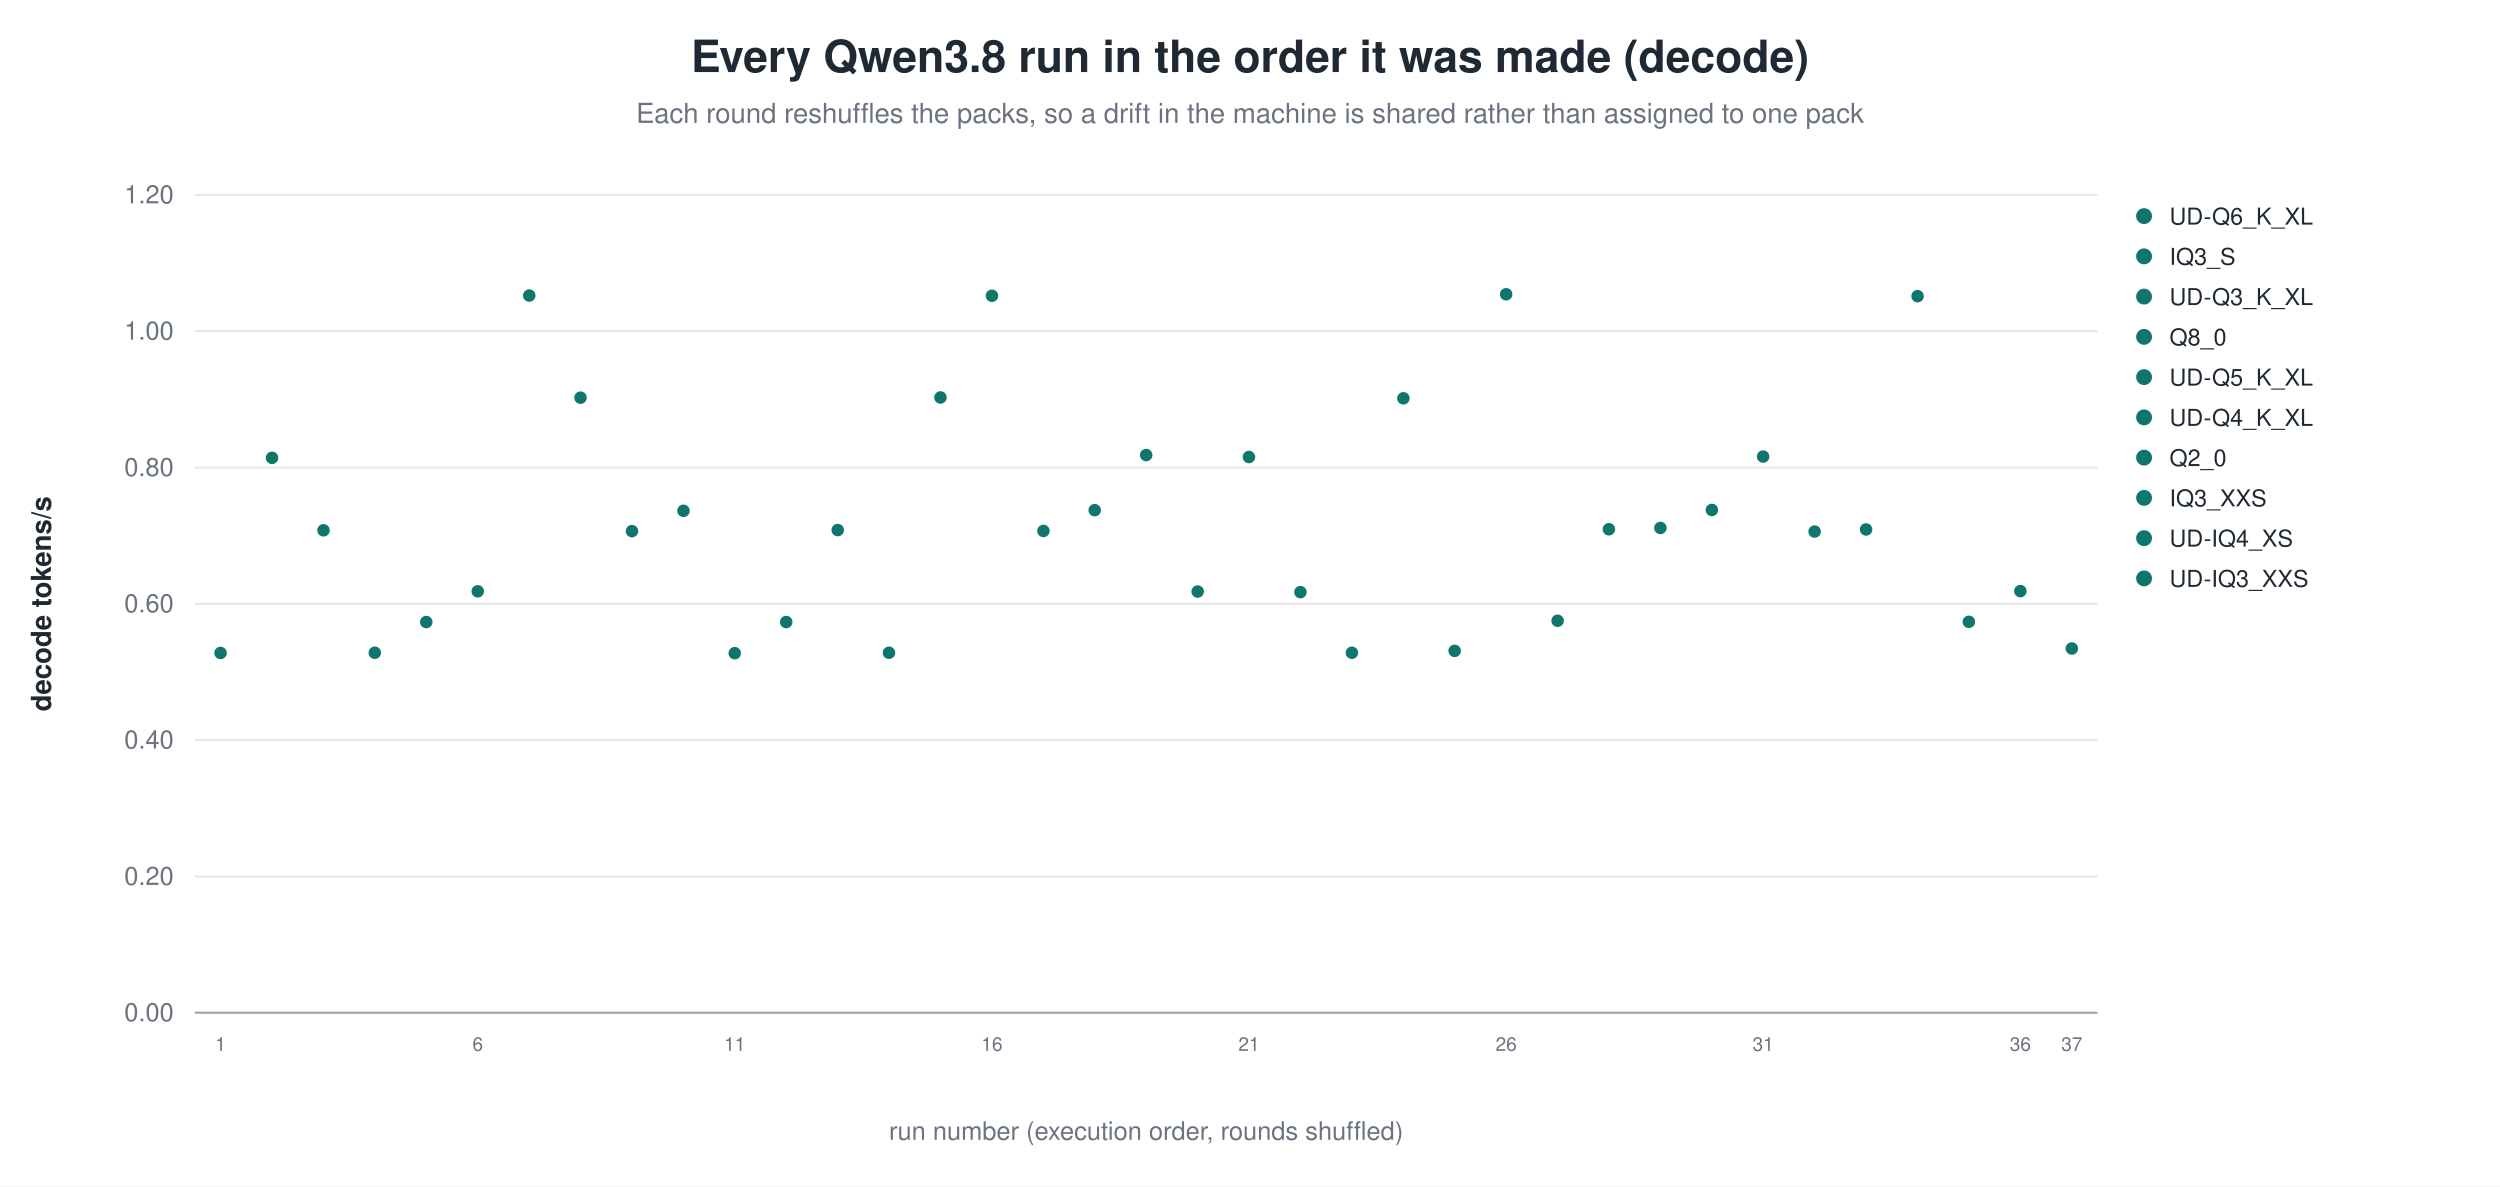
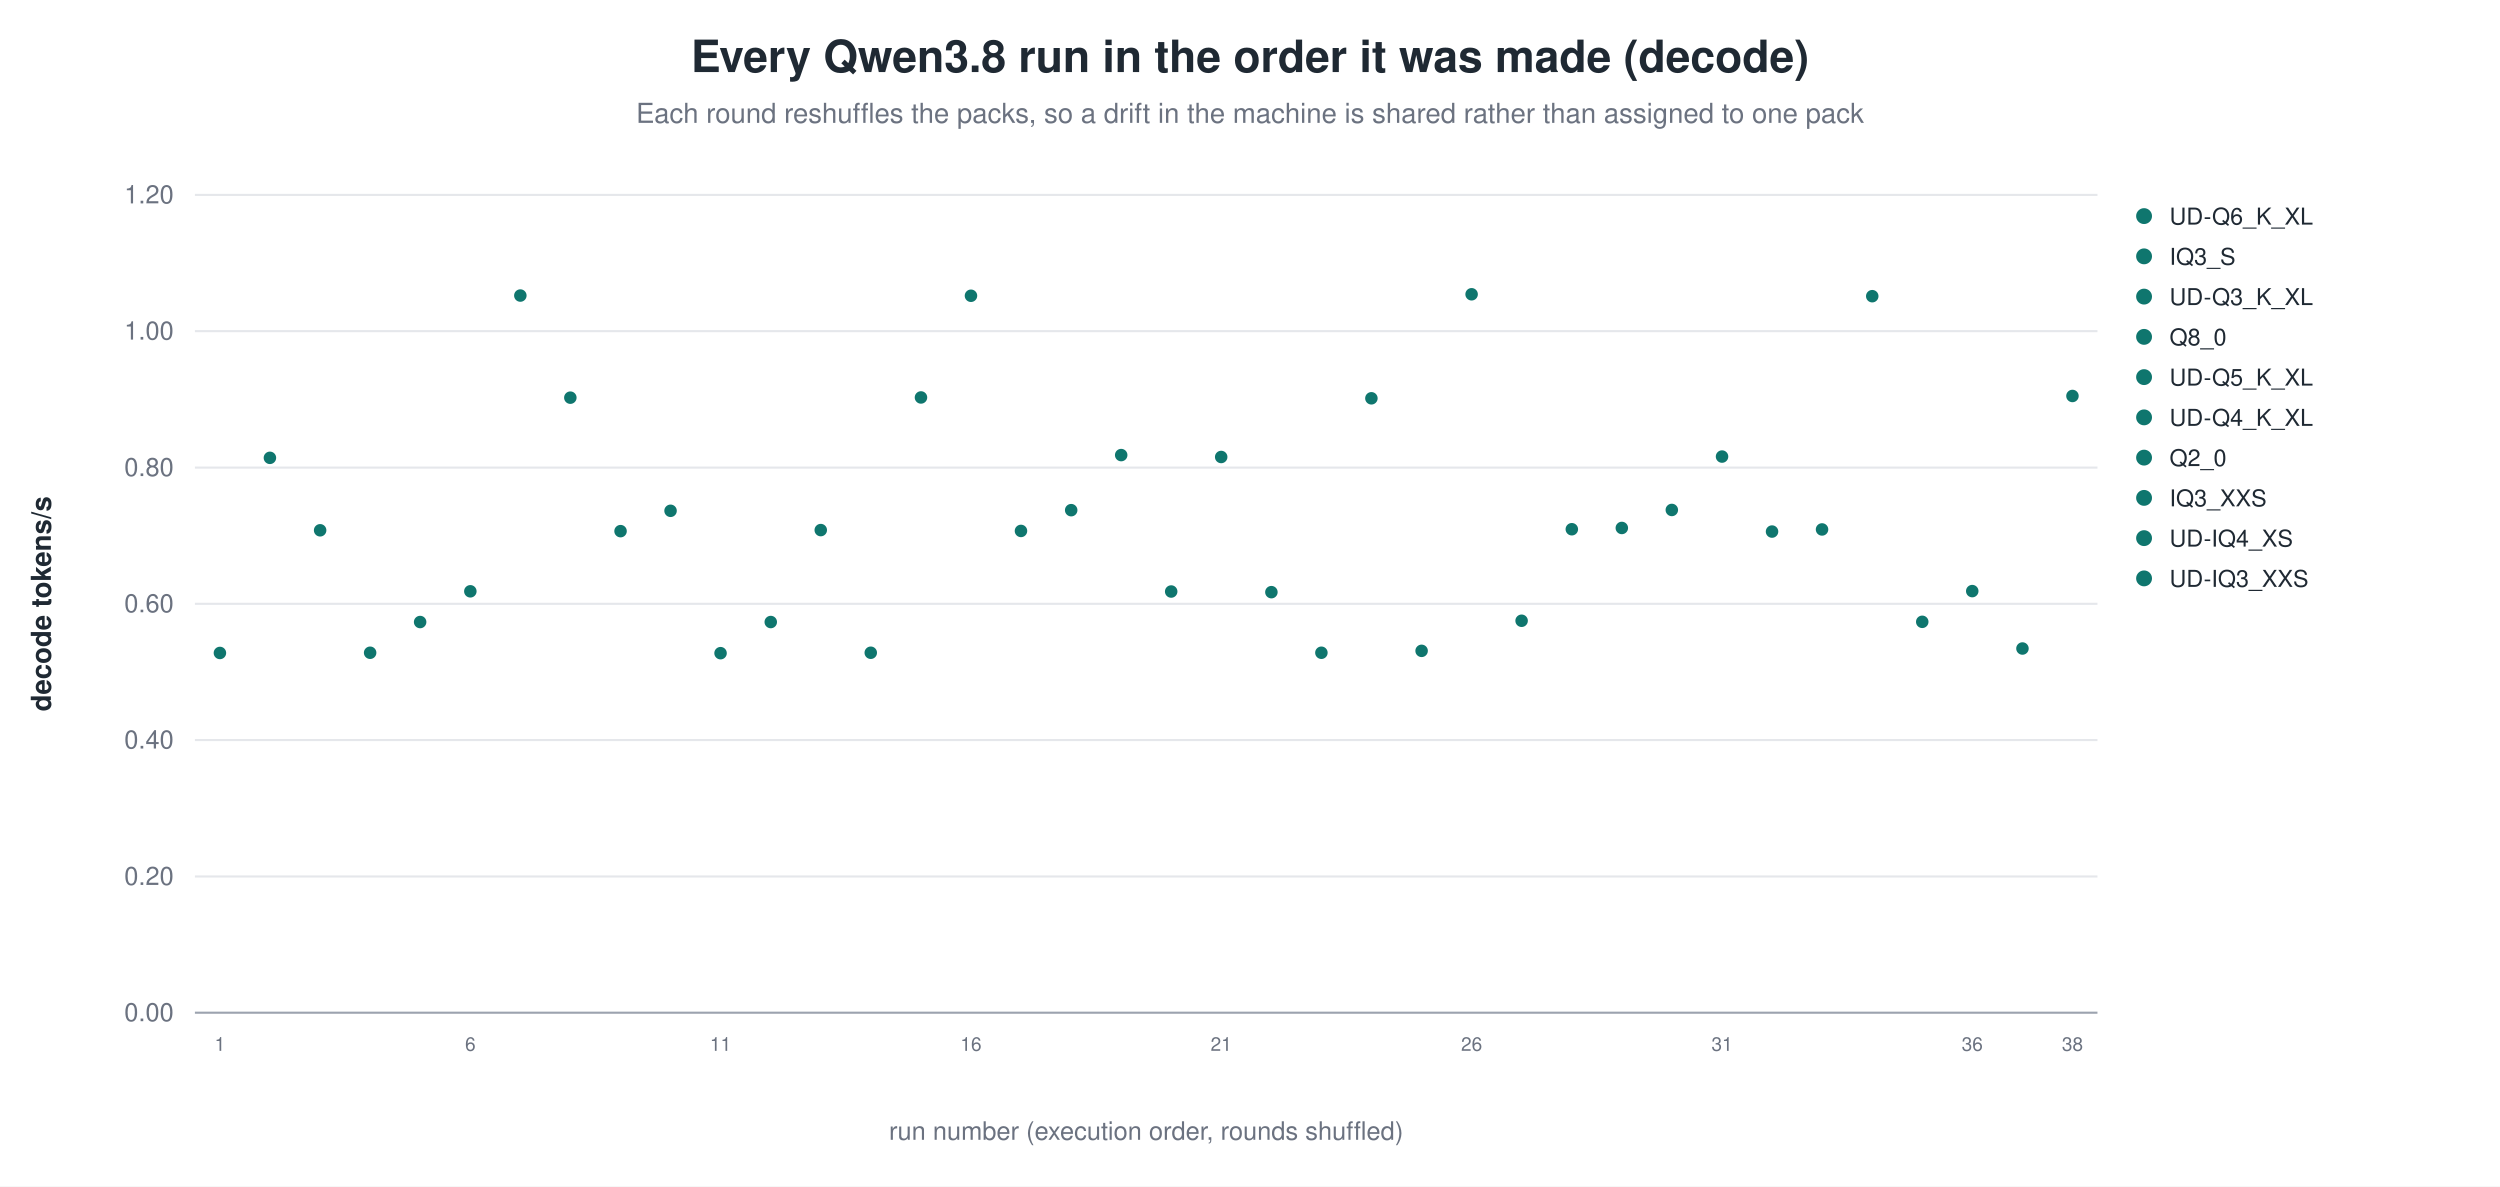
<svg xmlns="http://www.w3.org/2000/svg" width="1180" height="560" viewBox="0 0 1180 560" role="img" aria-label="Every Qwen3.8 run in the order it was made (decode)">
  <rect width="1180" height="560" fill="white" />
  <text x="590.0" y="34" text-anchor="middle" font-family="Helvetica, Arial, sans-serif" font-size="21" font-weight="600" fill="#1f2933">Every Qwen3.8 run in the order it was made (decode)</text>
  <text x="590.0" y="58" text-anchor="middle" font-family="Helvetica, Arial, sans-serif" font-size="13" fill="#6b7280">Each round reshuffles the packs, so a drift in the machine is shared rather than assigned to one pack</text>
  <line x1="92.0" y1="478.0" x2="990.0" y2="478.0" stroke="#9ca3af" stroke-width="1.0" />
  <text x="82.0" y="482.0" text-anchor="end" font-family="Helvetica, Arial, sans-serif" font-size="12" fill="#6b7280" font-weight="400">0.00</text>
  <line x1="92.0" y1="413.7" x2="990.0" y2="413.7" stroke="#e5e7eb" stroke-width="1.0" />
  <text x="82.0" y="417.7" text-anchor="end" font-family="Helvetica, Arial, sans-serif" font-size="12" fill="#6b7280" font-weight="400">0.20</text>
  <line x1="92.0" y1="349.3" x2="990.0" y2="349.3" stroke="#e5e7eb" stroke-width="1.0" />
  <text x="82.0" y="353.3" text-anchor="end" font-family="Helvetica, Arial, sans-serif" font-size="12" fill="#6b7280" font-weight="400">0.40</text>
  <line x1="92.0" y1="285.0" x2="990.0" y2="285.0" stroke="#e5e7eb" stroke-width="1.0" />
  <text x="82.0" y="289.0" text-anchor="end" font-family="Helvetica, Arial, sans-serif" font-size="12" fill="#6b7280" font-weight="400">0.60</text>
  <line x1="92.0" y1="220.7" x2="990.0" y2="220.7" stroke="#e5e7eb" stroke-width="1.0" />
  <text x="82.0" y="224.7" text-anchor="end" font-family="Helvetica, Arial, sans-serif" font-size="12" fill="#6b7280" font-weight="400">0.80</text>
  <line x1="92.0" y1="156.3" x2="990.0" y2="156.3" stroke="#e5e7eb" stroke-width="1.0" />
  <text x="82.0" y="160.3" text-anchor="end" font-family="Helvetica, Arial, sans-serif" font-size="12" fill="#6b7280" font-weight="400">1.00</text>
  <line x1="92.0" y1="92.0" x2="990.0" y2="92.0" stroke="#e5e7eb" stroke-width="1.0" />
  <text x="82.0" y="96.0" text-anchor="end" font-family="Helvetica, Arial, sans-serif" font-size="12" fill="#6b7280" font-weight="400">1.20</text>
  <text x="24.0" y="285.0" text-anchor="middle" font-family="Helvetica, Arial, sans-serif" font-size="13" fill="#1f2933" font-weight="600" transform="rotate(-90.0 24.0 285.0)">decode tokens/s</text>
-   <circle cx="104.1" cy="308.2" r="3.4" fill="#0f766e" stroke="white" stroke-width="0.9" opacity="1.00" />
-   <text x="104.1" y="496.0" text-anchor="middle" font-family="Helvetica, Arial, sans-serif" font-size="9" fill="#6b7280" font-weight="400">1</text>
-   <circle cx="128.4" cy="216.1" r="3.4" fill="#0f766e" stroke="white" stroke-width="0.9" opacity="1.00" />
-   <circle cx="152.7" cy="250.3" r="3.4" fill="#0f766e" stroke="white" stroke-width="0.9" opacity="1.00" />
-   <circle cx="176.9" cy="308.1" r="3.4" fill="#0f766e" stroke="white" stroke-width="0.9" opacity="1.00" />
-   <circle cx="201.2" cy="293.6" r="3.4" fill="#0f766e" stroke="white" stroke-width="0.9" opacity="1.00" />
-   <circle cx="225.5" cy="279.1" r="3.4" fill="#0f766e" stroke="white" stroke-width="0.9" opacity="1.00" />
-   <text x="225.5" y="496.0" text-anchor="middle" font-family="Helvetica, Arial, sans-serif" font-size="9" fill="#6b7280" font-weight="400">6</text>
-   <circle cx="249.8" cy="139.5" r="3.4" fill="#0f766e" stroke="white" stroke-width="0.9" opacity="1.00" />
-   <circle cx="274.0" cy="187.7" r="3.4" fill="#0f766e" stroke="white" stroke-width="0.9" opacity="1.00" />
-   <circle cx="298.3" cy="250.7" r="3.4" fill="#0f766e" stroke="white" stroke-width="0.9" opacity="1.00" />
-   <circle cx="322.6" cy="241.1" r="3.4" fill="#0f766e" stroke="white" stroke-width="0.9" opacity="1.00" />
-   <circle cx="346.8" cy="308.3" r="3.4" fill="#0f766e" stroke="white" stroke-width="0.9" opacity="1.00" />
-   <text x="346.8" y="496.0" text-anchor="middle" font-family="Helvetica, Arial, sans-serif" font-size="9" fill="#6b7280" font-weight="400">11</text>
-   <circle cx="371.1" cy="293.6" r="3.4" fill="#0f766e" stroke="white" stroke-width="0.9" opacity="1.00" />
-   <circle cx="395.4" cy="250.2" r="3.4" fill="#0f766e" stroke="white" stroke-width="0.9" opacity="1.00" />
-   <circle cx="419.6" cy="308.1" r="3.4" fill="#0f766e" stroke="white" stroke-width="0.9" opacity="1.00" />
-   <circle cx="443.9" cy="187.6" r="3.4" fill="#0f766e" stroke="white" stroke-width="0.9" opacity="1.00" />
-   <circle cx="468.2" cy="139.6" r="3.4" fill="#0f766e" stroke="white" stroke-width="0.9" opacity="1.00" />
-   <text x="468.2" y="496.0" text-anchor="middle" font-family="Helvetica, Arial, sans-serif" font-size="9" fill="#6b7280" font-weight="400">16</text>
-   <circle cx="492.5" cy="250.6" r="3.4" fill="#0f766e" stroke="white" stroke-width="0.9" opacity="1.00" />
-   <circle cx="516.7" cy="240.8" r="3.4" fill="#0f766e" stroke="white" stroke-width="0.9" opacity="1.00" />
-   <circle cx="541.0" cy="214.8" r="3.4" fill="#0f766e" stroke="white" stroke-width="0.9" opacity="1.00" />
-   <circle cx="565.3" cy="279.2" r="3.4" fill="#0f766e" stroke="white" stroke-width="0.9" opacity="1.00" />
-   <circle cx="589.5" cy="215.7" r="3.4" fill="#0f766e" stroke="white" stroke-width="0.9" opacity="1.00" />
-   <text x="589.5" y="496.0" text-anchor="middle" font-family="Helvetica, Arial, sans-serif" font-size="9" fill="#6b7280" font-weight="400">21</text>
-   <circle cx="613.8" cy="279.5" r="3.4" fill="#0f766e" stroke="white" stroke-width="0.9" opacity="1.00" />
-   <circle cx="638.1" cy="308.1" r="3.4" fill="#0f766e" stroke="white" stroke-width="0.9" opacity="1.00" />
-   <circle cx="662.4" cy="188.0" r="3.4" fill="#0f766e" stroke="white" stroke-width="0.9" opacity="1.00" />
-   <circle cx="686.6" cy="307.2" r="3.4" fill="#0f766e" stroke="white" stroke-width="0.9" opacity="1.00" />
-   <circle cx="710.9" cy="138.9" r="3.4" fill="#0f766e" stroke="white" stroke-width="0.9" opacity="1.00" />
-   <text x="710.9" y="496.0" text-anchor="middle" font-family="Helvetica, Arial, sans-serif" font-size="9" fill="#6b7280" font-weight="400">26</text>
-   <circle cx="735.2" cy="293.0" r="3.4" fill="#0f766e" stroke="white" stroke-width="0.9" opacity="1.00" />
-   <circle cx="759.4" cy="249.8" r="3.4" fill="#0f766e" stroke="white" stroke-width="0.9" opacity="1.00" />
-   <circle cx="783.7" cy="249.2" r="3.4" fill="#0f766e" stroke="white" stroke-width="0.9" opacity="1.00" />
-   <circle cx="808.0" cy="240.7" r="3.4" fill="#0f766e" stroke="white" stroke-width="0.9" opacity="1.00" />
-   <circle cx="832.2" cy="215.5" r="3.4" fill="#0f766e" stroke="white" stroke-width="0.9" opacity="1.00" />
-   <text x="832.2" y="496.0" text-anchor="middle" font-family="Helvetica, Arial, sans-serif" font-size="9" fill="#6b7280" font-weight="400">31</text>
-   <circle cx="856.5" cy="250.9" r="3.4" fill="#0f766e" stroke="white" stroke-width="0.9" opacity="1.00" />
-   <circle cx="880.8" cy="249.9" r="3.4" fill="#0f766e" stroke="white" stroke-width="0.9" opacity="1.00" />
-   <circle cx="905.1" cy="139.8" r="3.4" fill="#0f766e" stroke="white" stroke-width="0.9" opacity="1.00" />
-   <circle cx="929.3" cy="293.5" r="3.4" fill="#0f766e" stroke="white" stroke-width="0.9" opacity="1.00" />
-   <circle cx="953.6" cy="279.0" r="3.4" fill="#0f766e" stroke="white" stroke-width="0.9" opacity="1.00" />
-   <text x="953.6" y="496.0" text-anchor="middle" font-family="Helvetica, Arial, sans-serif" font-size="9" fill="#6b7280" font-weight="400">36</text>
-   <circle cx="977.9" cy="306.1" r="3.4" fill="#0f766e" stroke="white" stroke-width="0.9" opacity="1.00" />
-   <text x="977.9" y="496.0" text-anchor="middle" font-family="Helvetica, Arial, sans-serif" font-size="9" fill="#6b7280" font-weight="400">37</text>
+   <circle cx="103.8" cy="308.2" r="3.4" fill="#0f766e" stroke="white" stroke-width="0.9" opacity="1.00" />
+   <text x="103.8" y="496.0" text-anchor="middle" font-family="Helvetica, Arial, sans-serif" font-size="9" fill="#6b7280" font-weight="400">1</text>
+   <circle cx="127.4" cy="216.1" r="3.4" fill="#0f766e" stroke="white" stroke-width="0.9" opacity="1.00" />
+   <circle cx="151.1" cy="250.3" r="3.4" fill="#0f766e" stroke="white" stroke-width="0.9" opacity="1.00" />
+   <circle cx="174.7" cy="308.1" r="3.4" fill="#0f766e" stroke="white" stroke-width="0.9" opacity="1.00" />
+   <circle cx="198.3" cy="293.6" r="3.4" fill="#0f766e" stroke="white" stroke-width="0.9" opacity="1.00" />
+   <circle cx="222.0" cy="279.1" r="3.4" fill="#0f766e" stroke="white" stroke-width="0.9" opacity="1.00" />
+   <text x="222.0" y="496.0" text-anchor="middle" font-family="Helvetica, Arial, sans-serif" font-size="9" fill="#6b7280" font-weight="400">6</text>
+   <circle cx="245.6" cy="139.5" r="3.4" fill="#0f766e" stroke="white" stroke-width="0.9" opacity="1.00" />
+   <circle cx="269.2" cy="187.7" r="3.4" fill="#0f766e" stroke="white" stroke-width="0.9" opacity="1.00" />
+   <circle cx="292.9" cy="250.7" r="3.4" fill="#0f766e" stroke="white" stroke-width="0.9" opacity="1.00" />
+   <circle cx="316.5" cy="241.1" r="3.4" fill="#0f766e" stroke="white" stroke-width="0.9" opacity="1.00" />
+   <circle cx="340.1" cy="308.3" r="3.4" fill="#0f766e" stroke="white" stroke-width="0.9" opacity="1.00" />
+   <text x="340.1" y="496.0" text-anchor="middle" font-family="Helvetica, Arial, sans-serif" font-size="9" fill="#6b7280" font-weight="400">11</text>
+   <circle cx="363.8" cy="293.6" r="3.4" fill="#0f766e" stroke="white" stroke-width="0.9" opacity="1.00" />
+   <circle cx="387.4" cy="250.2" r="3.4" fill="#0f766e" stroke="white" stroke-width="0.9" opacity="1.00" />
+   <circle cx="411.0" cy="308.1" r="3.4" fill="#0f766e" stroke="white" stroke-width="0.9" opacity="1.00" />
+   <circle cx="434.7" cy="187.6" r="3.4" fill="#0f766e" stroke="white" stroke-width="0.9" opacity="1.00" />
+   <circle cx="458.3" cy="139.6" r="3.4" fill="#0f766e" stroke="white" stroke-width="0.9" opacity="1.00" />
+   <text x="458.3" y="496.0" text-anchor="middle" font-family="Helvetica, Arial, sans-serif" font-size="9" fill="#6b7280" font-weight="400">16</text>
+   <circle cx="481.9" cy="250.6" r="3.4" fill="#0f766e" stroke="white" stroke-width="0.9" opacity="1.00" />
+   <circle cx="505.6" cy="240.8" r="3.4" fill="#0f766e" stroke="white" stroke-width="0.9" opacity="1.00" />
+   <circle cx="529.2" cy="214.8" r="3.4" fill="#0f766e" stroke="white" stroke-width="0.9" opacity="1.00" />
+   <circle cx="552.8" cy="279.2" r="3.4" fill="#0f766e" stroke="white" stroke-width="0.9" opacity="1.00" />
+   <circle cx="576.4" cy="215.7" r="3.4" fill="#0f766e" stroke="white" stroke-width="0.9" opacity="1.00" />
+   <text x="576.4" y="496.0" text-anchor="middle" font-family="Helvetica, Arial, sans-serif" font-size="9" fill="#6b7280" font-weight="400">21</text>
+   <circle cx="600.1" cy="279.5" r="3.4" fill="#0f766e" stroke="white" stroke-width="0.9" opacity="1.00" />
+   <circle cx="623.7" cy="308.1" r="3.4" fill="#0f766e" stroke="white" stroke-width="0.9" opacity="1.00" />
+   <circle cx="647.3" cy="188.0" r="3.4" fill="#0f766e" stroke="white" stroke-width="0.9" opacity="1.00" />
+   <circle cx="671.0" cy="307.2" r="3.4" fill="#0f766e" stroke="white" stroke-width="0.9" opacity="1.00" />
+   <circle cx="694.6" cy="138.9" r="3.4" fill="#0f766e" stroke="white" stroke-width="0.9" opacity="1.00" />
+   <text x="694.6" y="496.0" text-anchor="middle" font-family="Helvetica, Arial, sans-serif" font-size="9" fill="#6b7280" font-weight="400">26</text>
+   <circle cx="718.2" cy="293.0" r="3.4" fill="#0f766e" stroke="white" stroke-width="0.9" opacity="1.00" />
+   <circle cx="741.9" cy="249.8" r="3.4" fill="#0f766e" stroke="white" stroke-width="0.9" opacity="1.00" />
+   <circle cx="765.5" cy="249.2" r="3.4" fill="#0f766e" stroke="white" stroke-width="0.9" opacity="1.00" />
+   <circle cx="789.1" cy="240.7" r="3.4" fill="#0f766e" stroke="white" stroke-width="0.9" opacity="1.00" />
+   <circle cx="812.8" cy="215.5" r="3.4" fill="#0f766e" stroke="white" stroke-width="0.9" opacity="1.00" />
+   <text x="812.8" y="496.0" text-anchor="middle" font-family="Helvetica, Arial, sans-serif" font-size="9" fill="#6b7280" font-weight="400">31</text>
+   <circle cx="836.4" cy="250.9" r="3.4" fill="#0f766e" stroke="white" stroke-width="0.9" opacity="1.00" />
+   <circle cx="860.0" cy="249.9" r="3.4" fill="#0f766e" stroke="white" stroke-width="0.9" opacity="1.00" />
+   <circle cx="883.7" cy="139.8" r="3.4" fill="#0f766e" stroke="white" stroke-width="0.9" opacity="1.00" />
+   <circle cx="907.3" cy="293.5" r="3.4" fill="#0f766e" stroke="white" stroke-width="0.9" opacity="1.00" />
+   <circle cx="930.9" cy="279.0" r="3.4" fill="#0f766e" stroke="white" stroke-width="0.9" opacity="1.00" />
+   <text x="930.9" y="496.0" text-anchor="middle" font-family="Helvetica, Arial, sans-serif" font-size="9" fill="#6b7280" font-weight="400">36</text>
+   <circle cx="954.6" cy="306.1" r="3.4" fill="#0f766e" stroke="white" stroke-width="0.9" opacity="1.00" />
+   <circle cx="978.2" cy="186.9" r="3.4" fill="#0f766e" stroke="white" stroke-width="0.9" opacity="1.00" />
+   <text x="978.2" y="496.0" text-anchor="middle" font-family="Helvetica, Arial, sans-serif" font-size="9" fill="#6b7280" font-weight="400">38</text>
  <circle cx="1012.0" cy="102.0" r="4.2" fill="#0f766e" stroke="white" stroke-width="0.9" opacity="1.00" />
  <text x="1024.0" y="106.0" text-anchor="start" font-family="Helvetica, Arial, sans-serif" font-size="11" fill="#1f2933" font-weight="400">UD-Q6_K_XL</text>
  <circle cx="1012.0" cy="121.0" r="4.2" fill="#0f766e" stroke="white" stroke-width="0.9" opacity="1.00" />
  <text x="1024.0" y="125.0" text-anchor="start" font-family="Helvetica, Arial, sans-serif" font-size="11" fill="#1f2933" font-weight="400">IQ3_S</text>
  <circle cx="1012.0" cy="140.0" r="4.2" fill="#0f766e" stroke="white" stroke-width="0.9" opacity="1.00" />
  <text x="1024.0" y="144.0" text-anchor="start" font-family="Helvetica, Arial, sans-serif" font-size="11" fill="#1f2933" font-weight="400">UD-Q3_K_XL</text>
  <circle cx="1012.0" cy="159.0" r="4.2" fill="#0f766e" stroke="white" stroke-width="0.9" opacity="1.00" />
  <text x="1024.0" y="163.0" text-anchor="start" font-family="Helvetica, Arial, sans-serif" font-size="11" fill="#1f2933" font-weight="400">Q8_0</text>
  <circle cx="1012.0" cy="178.0" r="4.2" fill="#0f766e" stroke="white" stroke-width="0.9" opacity="1.00" />
  <text x="1024.0" y="182.0" text-anchor="start" font-family="Helvetica, Arial, sans-serif" font-size="11" fill="#1f2933" font-weight="400">UD-Q5_K_XL</text>
  <circle cx="1012.0" cy="197.0" r="4.2" fill="#0f766e" stroke="white" stroke-width="0.9" opacity="1.00" />
  <text x="1024.0" y="201.0" text-anchor="start" font-family="Helvetica, Arial, sans-serif" font-size="11" fill="#1f2933" font-weight="400">UD-Q4_K_XL</text>
  <circle cx="1012.0" cy="216.0" r="4.2" fill="#0f766e" stroke="white" stroke-width="0.9" opacity="1.00" />
  <text x="1024.0" y="220.0" text-anchor="start" font-family="Helvetica, Arial, sans-serif" font-size="11" fill="#1f2933" font-weight="400">Q2_0</text>
  <circle cx="1012.0" cy="235.0" r="4.2" fill="#0f766e" stroke="white" stroke-width="0.9" opacity="1.00" />
  <text x="1024.0" y="239.0" text-anchor="start" font-family="Helvetica, Arial, sans-serif" font-size="11" fill="#1f2933" font-weight="400">IQ3_XXS</text>
  <circle cx="1012.0" cy="254.0" r="4.2" fill="#0f766e" stroke="white" stroke-width="0.9" opacity="1.00" />
  <text x="1024.0" y="258.0" text-anchor="start" font-family="Helvetica, Arial, sans-serif" font-size="11" fill="#1f2933" font-weight="400">UD-IQ4_XS</text>
  <circle cx="1012.0" cy="273.0" r="4.2" fill="#0f766e" stroke="white" stroke-width="0.9" opacity="1.00" />
  <text x="1024.0" y="277.0" text-anchor="start" font-family="Helvetica, Arial, sans-serif" font-size="11" fill="#1f2933" font-weight="400">UD-IQ3_XXS</text>
  <text x="541.0" y="538.0" text-anchor="middle" font-family="Helvetica, Arial, sans-serif" font-size="12" fill="#6b7280" font-weight="400">run number (execution order, rounds shuffled)</text>
</svg>
